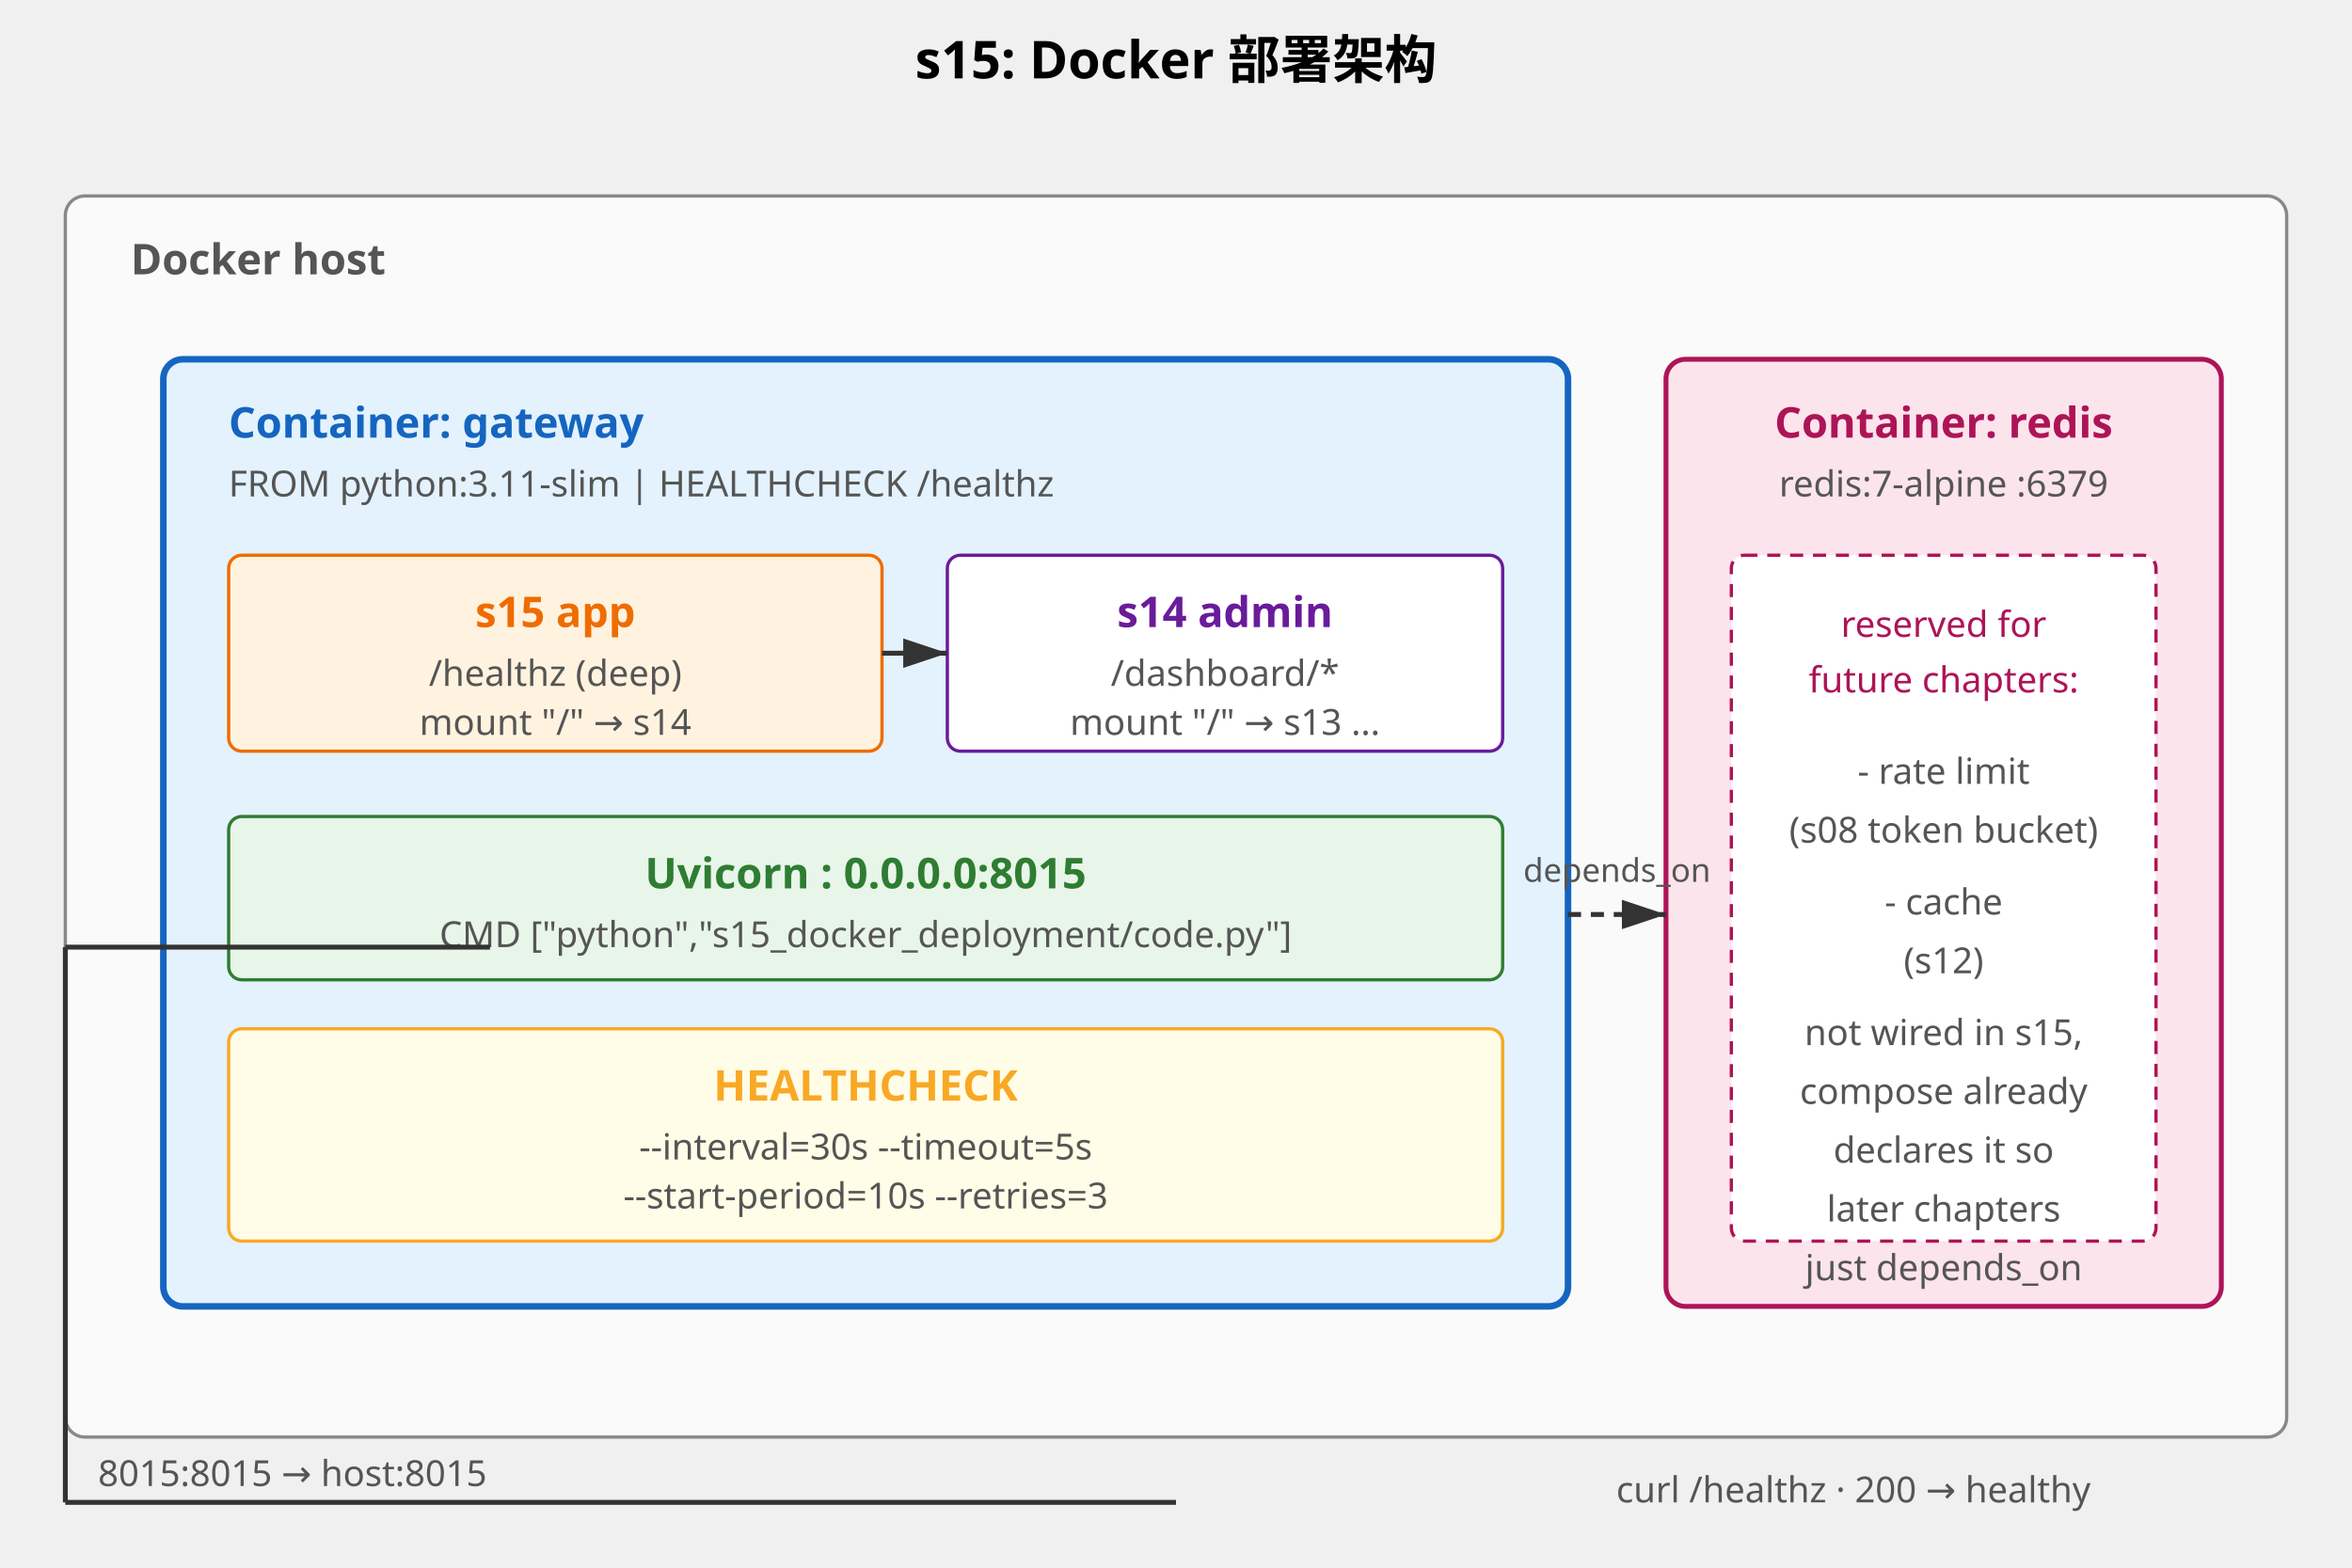
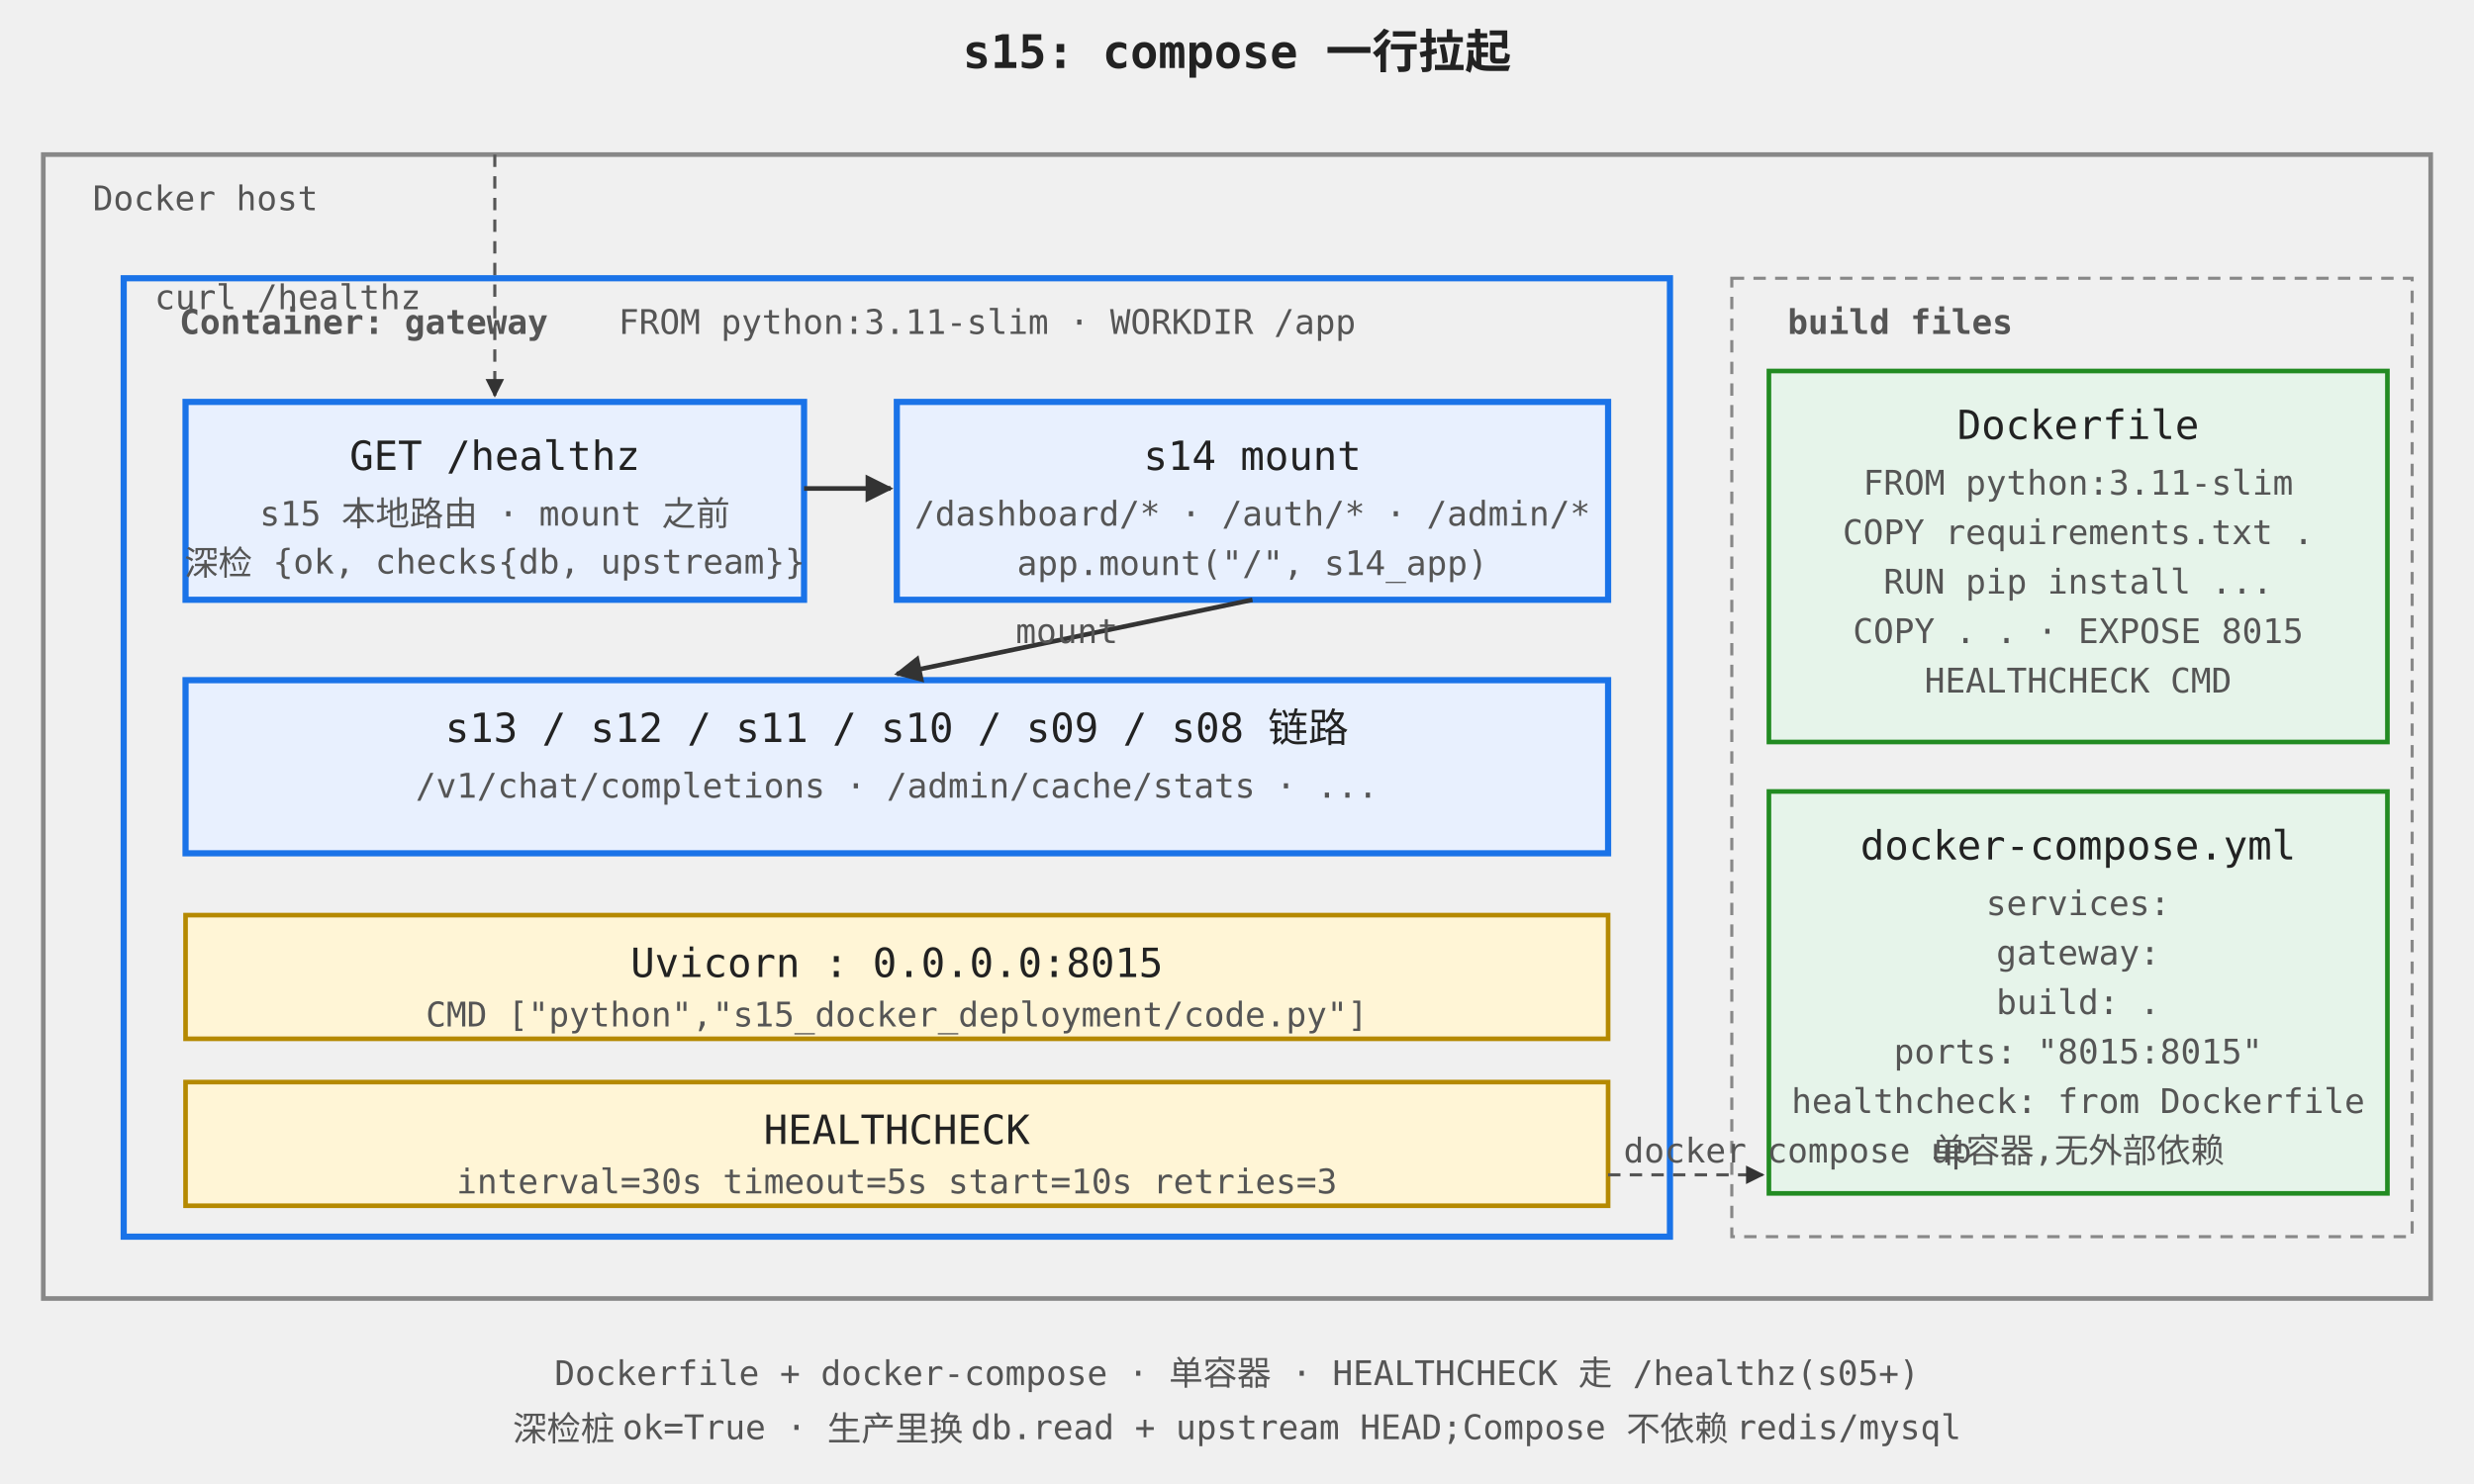
- <svg xmlns="http://www.w3.org/2000/svg" viewBox="0 0 720 480" font-family="sans-serif" font-size="13">
+ <svg xmlns="http://www.w3.org/2000/svg" viewBox="0 0 800 480" font-family="monospace">
+   <style>
+     .client     { fill: #fafafa; stroke: #333;    stroke-width: 1.5; }
+     .gateway    { fill: #e8f0fe; stroke: #1a73e8; stroke-width: 2;   }
+     .middleware { fill: #fff5d6; stroke: #b58900; stroke-width: 1.5; }
+     .storage    { fill: #e6f4ea; stroke: #228b22; stroke-width: 1.5; }
+     .upstream   { fill: #fce8e6; stroke: #c5221f; stroke-width: 1.5; }
+     .title      { font-size: 15px; font-weight: bold; fill: #222; }
+     .label      { font-size: 13px; fill: #222; }
+     .small      { font-size: 11px; fill: #555; }
+     .arrow      { stroke: #333; stroke-width: 1.5; fill: none; marker-end: url(#arrow); }
+     .arrowR     { stroke: #555; stroke-width: 1;   fill: none; marker-end: url(#arrow); stroke-dasharray: 4 3; }
+   </style>
  <defs>
-     <marker id="arr" markerWidth="10" markerHeight="10" refX="9" refY="3" orient="auto" markerUnits="strokeWidth">
-       <path d="M0,0 L0,6 L9,3 z" fill="#333" />
+     <marker id="arrow" viewBox="0 0 10 10" refX="9" refY="5" markerWidth="6" markerHeight="6" orient="auto">
+       <path d="M0,0 L10,5 L0,10 z" fill="#333" />
    </marker>
  </defs>
-   <text x="360" y="24" text-anchor="middle" font-size="16" font-weight="bold">s15: Docker 部署架构</text>
-   <rect x="20" y="60" width="680" height="380" rx="6" fill="#fafafa" stroke="#888" />
-   <text x="40" y="84" font-weight="bold" fill="#555">Docker host</text>
-   <rect x="50" y="110" width="430" height="290" rx="6" fill="#e3f2fd" stroke="#1565c0" stroke-width="2" />
-   <text x="70" y="134" font-weight="bold" fill="#1565c0">Container: gateway</text>
-   <text x="70" y="152" font-size="11" fill="#555">FROM python:3.11-slim | HEALTHCHECK /healthz</text>
-   <rect x="70" y="170" width="200" height="60" rx="4" fill="#fff3e0" stroke="#ef6c00" />
-   <text x="170" y="192" text-anchor="middle" font-weight="bold" fill="#ef6c00">s15 app</text>
-   <text x="170" y="210" text-anchor="middle" font-size="11" fill="#555">/healthz (deep)</text>
-   <text x="170" y="225" text-anchor="middle" font-size="11" fill="#555">mount "/" → s14</text>
-   <rect x="290" y="170" width="170" height="60" rx="4" fill="#fff" stroke="#6a1b9a" />
-   <text x="375" y="192" text-anchor="middle" font-weight="bold" fill="#6a1b9a">s14 admin</text>
-   <text x="375" y="210" text-anchor="middle" font-size="11" fill="#555">/dashboard/*</text>
-   <text x="375" y="225" text-anchor="middle" font-size="11" fill="#555">mount "/" → s13 ...</text>
-   <line x1="270" y1="200" x2="290" y2="200" stroke="#333" stroke-width="1.5" marker-end="url(#arr)" />
-   <rect x="70" y="250" width="390" height="50" rx="4" fill="#e8f5e9" stroke="#2e7d32" />
-   <text x="265" y="272" text-anchor="middle" font-weight="bold" fill="#2e7d32">Uvicorn : 0.0.0.0:8015</text>
-   <text x="265" y="290" text-anchor="middle" font-size="11" fill="#555">CMD ["python","s15_docker_deployment/code.py"]</text>
-   <rect x="70" y="315" width="390" height="65" rx="4" fill="#fffde7" stroke="#f9a825" />
-   <text x="265" y="337" text-anchor="middle" font-weight="bold" fill="#f9a825">HEALTHCHECK</text>
-   <text x="265" y="355" text-anchor="middle" font-size="11" fill="#555">--interval=30s --timeout=5s</text>
-   <text x="265" y="370" text-anchor="middle" font-size="11" fill="#555">--start-period=10s --retries=3</text>
-   <rect x="510" y="110" width="170" height="290" rx="6" fill="#fce4ec" stroke="#ad1457" stroke-width="1.5" />
-   <text x="595" y="134" text-anchor="middle" font-weight="bold" fill="#ad1457">Container: redis</text>
-   <text x="595" y="152" text-anchor="middle" font-size="11" fill="#555">redis:7-alpine :6379</text>
-   <rect x="530" y="170" width="130" height="210" rx="4" fill="#fff" stroke="#ad1457" stroke-dasharray="4,3" />
-   <text x="595" y="195" text-anchor="middle" font-size="11" fill="#ad1457">reserved for</text>
-   <text x="595" y="212" text-anchor="middle" font-size="11" fill="#ad1457">future chapters:</text>
-   <text x="595" y="240" text-anchor="middle" font-size="11" fill="#555">- rate limit</text>
-   <text x="595" y="258" text-anchor="middle" font-size="11" fill="#555">  (s08 token bucket)</text>
-   <text x="595" y="280" text-anchor="middle" font-size="11" fill="#555">- cache</text>
-   <text x="595" y="298" text-anchor="middle" font-size="11" fill="#555">  (s12)</text>
-   <text x="595" y="320" text-anchor="middle" font-size="11" fill="#555">not wired in s15,</text>
-   <text x="595" y="338" text-anchor="middle" font-size="11" fill="#555">compose already</text>
-   <text x="595" y="356" text-anchor="middle" font-size="11" fill="#555">declares it so</text>
-   <text x="595" y="374" text-anchor="middle" font-size="11" fill="#555">later chapters</text>
-   <text x="595" y="392" text-anchor="middle" font-size="11" fill="#555">just depends_on</text>
-   <line x1="480" y1="280" x2="510" y2="280" stroke="#333" stroke-width="1.5" stroke-dasharray="4,3" marker-end="url(#arr)" />
-   <text x="495" y="270" text-anchor="middle" font-size="10" fill="#555">depends_on</text>
-   <line x1="150" y1="290" x2="20" y2="290" stroke="#333" stroke-width="1.5" />
-   <line x1="20" y1="290" x2="20" y2="460" stroke="#333" stroke-width="1.5" />
-   <line x1="20" y1="460" x2="360" y2="460" stroke="#333" stroke-width="1.5" />
-   <text x="30" y="455" font-size="11" fill="#555">8015:8015 → host:8015</text>
-   <text x="640" y="460" text-anchor="end" font-size="11" fill="#555">curl /healthz · 200 → healthy</text>
+   <text x="400" y="22" text-anchor="middle" class="title">s15: compose 一行拉起</text>
+   <rect x="14" y="50" width="772" height="370" fill="none" stroke="#888" stroke-width="1.5" />
+   <text x="30" y="68" class="small" fill="#555">Docker host</text>
+   <rect x="40" y="90" width="500" height="310" fill="none" stroke="#1a73e8" stroke-width="2" />
+   <text x="58" y="108" class="small" fill="#1a73e8" font-weight="bold">Container: gateway</text>
+   <text x="200" y="108" class="small" fill="#555">FROM python:3.11-slim · WORKDIR /app</text>
+   <rect class="gateway" x="60" y="130" width="200" height="64" />
+   <text x="160" y="152" text-anchor="middle" class="label">GET /healthz</text>
+   <text x="160" y="170" text-anchor="middle" class="small">s15 本地路由 · mount 之前</text>
+   <text x="160" y="186" text-anchor="middle" class="small">深检 {ok, checks{db, upstream}}</text>
+   <rect class="gateway" x="290" y="130" width="230" height="64" />
+   <text x="405" y="152" text-anchor="middle" class="label">s14 mount</text>
+   <text x="405" y="170" text-anchor="middle" class="small">/dashboard/* · /auth/* · /admin/*</text>
+   <text x="405" y="186" text-anchor="middle" class="small">app.mount("/", s14_app)</text>
+   <rect class="gateway" x="60" y="220" width="460" height="56" />
+   <text x="290" y="240" text-anchor="middle" class="label">s13 / s12 / s11 / s10 / s09 / s08 链路</text>
+   <text x="290" y="258" text-anchor="middle" class="small">/v1/chat/completions · /admin/cache/stats · ...</text>
+   <rect class="middleware" x="60" y="296" width="460" height="40" />
+   <text x="290" y="316" text-anchor="middle" class="label">Uvicorn : 0.0.0.0:8015</text>
+   <text x="290" y="332" text-anchor="middle" class="small">CMD ["python","s15_docker_deployment/code.py"]</text>
+   <rect class="middleware" x="60" y="350" width="460" height="40" />
+   <text x="290" y="370" text-anchor="middle" class="label">HEALTHCHECK</text>
+   <text x="290" y="386" text-anchor="middle" class="small">interval=30s timeout=5s start=10s retries=3</text>
+   <line class="arrow" x1="260" y1="158" x2="288" y2="158" />
+   <line class="arrow" x1="405" y1="194" x2="290" y2="218" />
+   <text x="345" y="208" text-anchor="middle" class="small">mount</text>
+   <line class="arrowR" x1="160" y1="50" x2="160" y2="128" stroke="#1a73e8" />
+   <text x="50" y="100" class="small" fill="#1a73e8">curl /healthz</text>
+   <rect x="560" y="90" width="220" height="310" fill="none" stroke="#888" stroke-dasharray="4 3" stroke-width="1" />
+   <text x="578" y="108" class="small" fill="#555" font-weight="bold">build files</text>
+   <rect class="storage" x="572" y="120" width="200" height="120" />
+   <text x="672" y="142" text-anchor="middle" class="label">Dockerfile</text>
+   <text x="672" y="160" text-anchor="middle" class="small">FROM python:3.11-slim</text>
+   <text x="672" y="176" text-anchor="middle" class="small">COPY requirements.txt .</text>
+   <text x="672" y="192" text-anchor="middle" class="small">RUN pip install ...</text>
+   <text x="672" y="208" text-anchor="middle" class="small">COPY . . · EXPOSE 8015</text>
+   <text x="672" y="224" text-anchor="middle" class="small">HEALTHCHECK CMD</text>
+   <rect class="storage" x="572" y="256" width="200" height="130" />
+   <text x="672" y="278" text-anchor="middle" class="label">docker-compose.yml</text>
+   <text x="672" y="296" text-anchor="middle" class="small">services:</text>
+   <text x="672" y="312" text-anchor="middle" class="small">  gateway:</text>
+   <text x="672" y="328" text-anchor="middle" class="small">    build: .</text>
+   <text x="672" y="344" text-anchor="middle" class="small">    ports: "8015:8015"</text>
+   <text x="672" y="360" text-anchor="middle" class="small">    healthcheck: from Dockerfile</text>
+   <text x="672" y="376" text-anchor="middle" class="small">单容器,无外部依赖</text>
+   <line class="arrowR" x1="520" y1="380" x2="570" y2="380" />
+   <text x="525" y="376" class="small">docker compose up</text>
+   <text x="400" y="448" text-anchor="middle" class="small">Dockerfile + docker-compose · 单容器 · HEALTHCHECK 走 /healthz(s05+)</text>
+   <text x="400" y="466" text-anchor="middle" class="small">深检桩 ok=True · 生产里换 db.read + upstream HEAD;Compose 不依赖 redis/mysql</text>
</svg>
